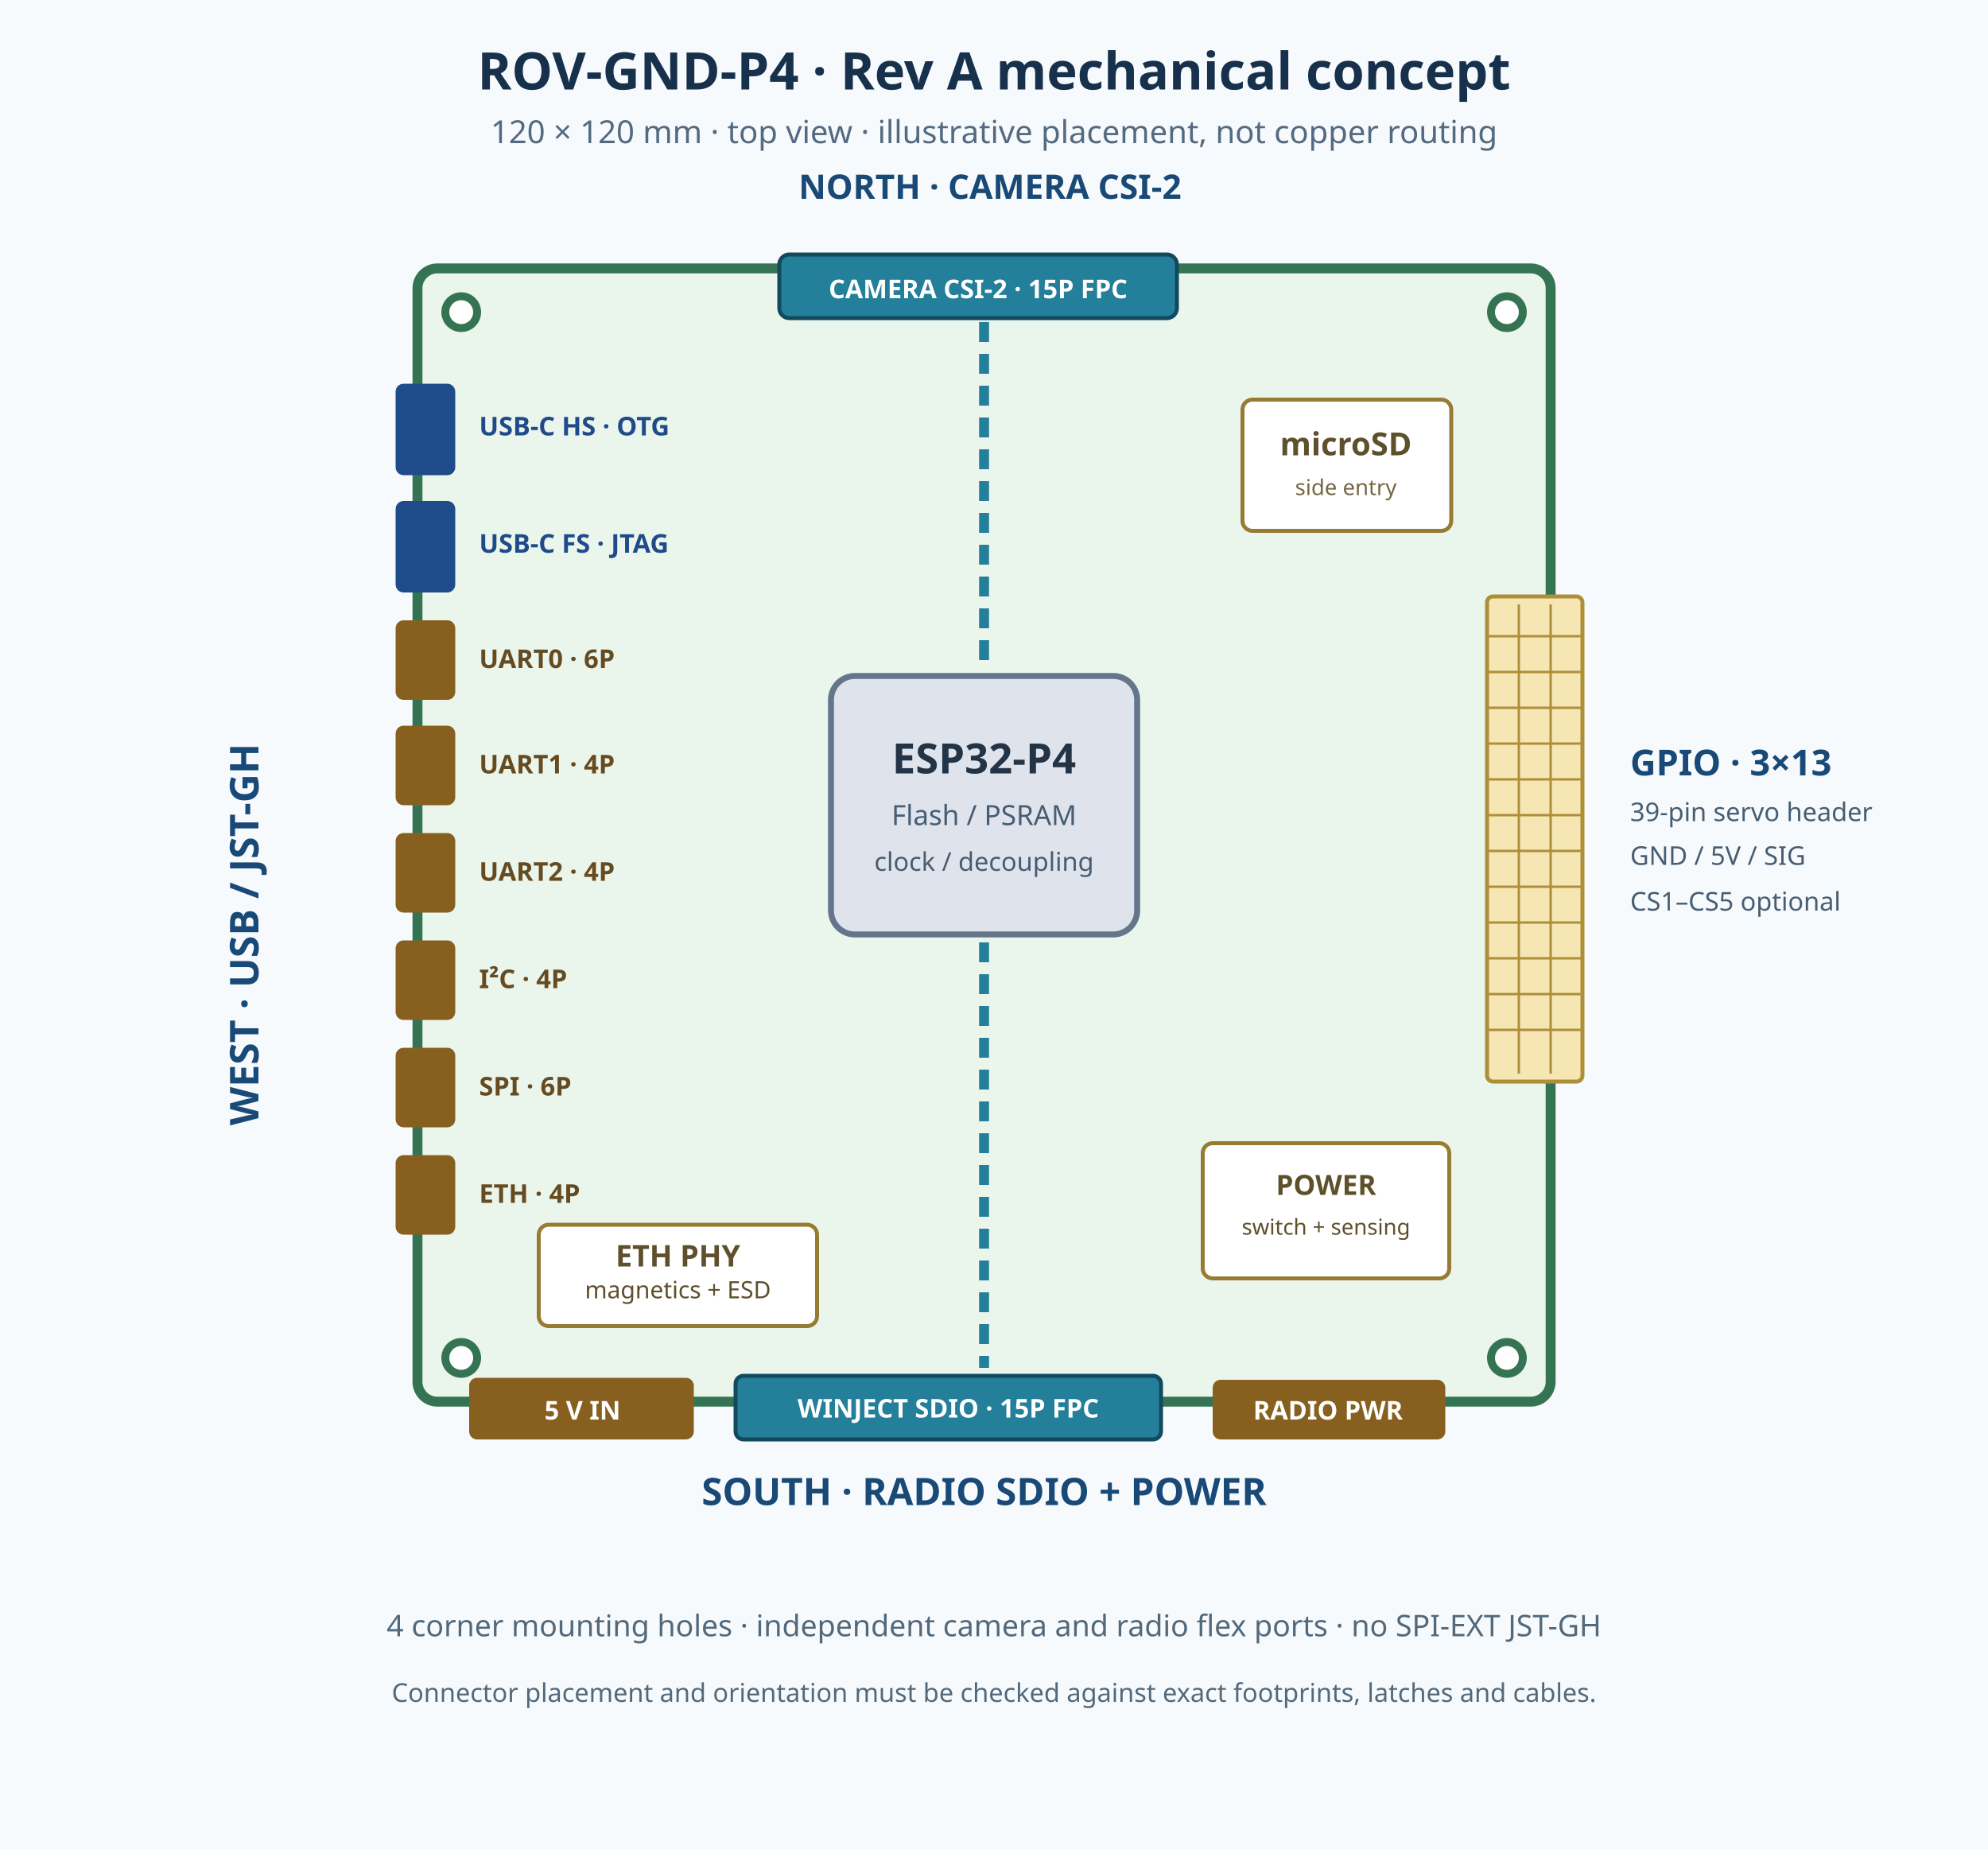
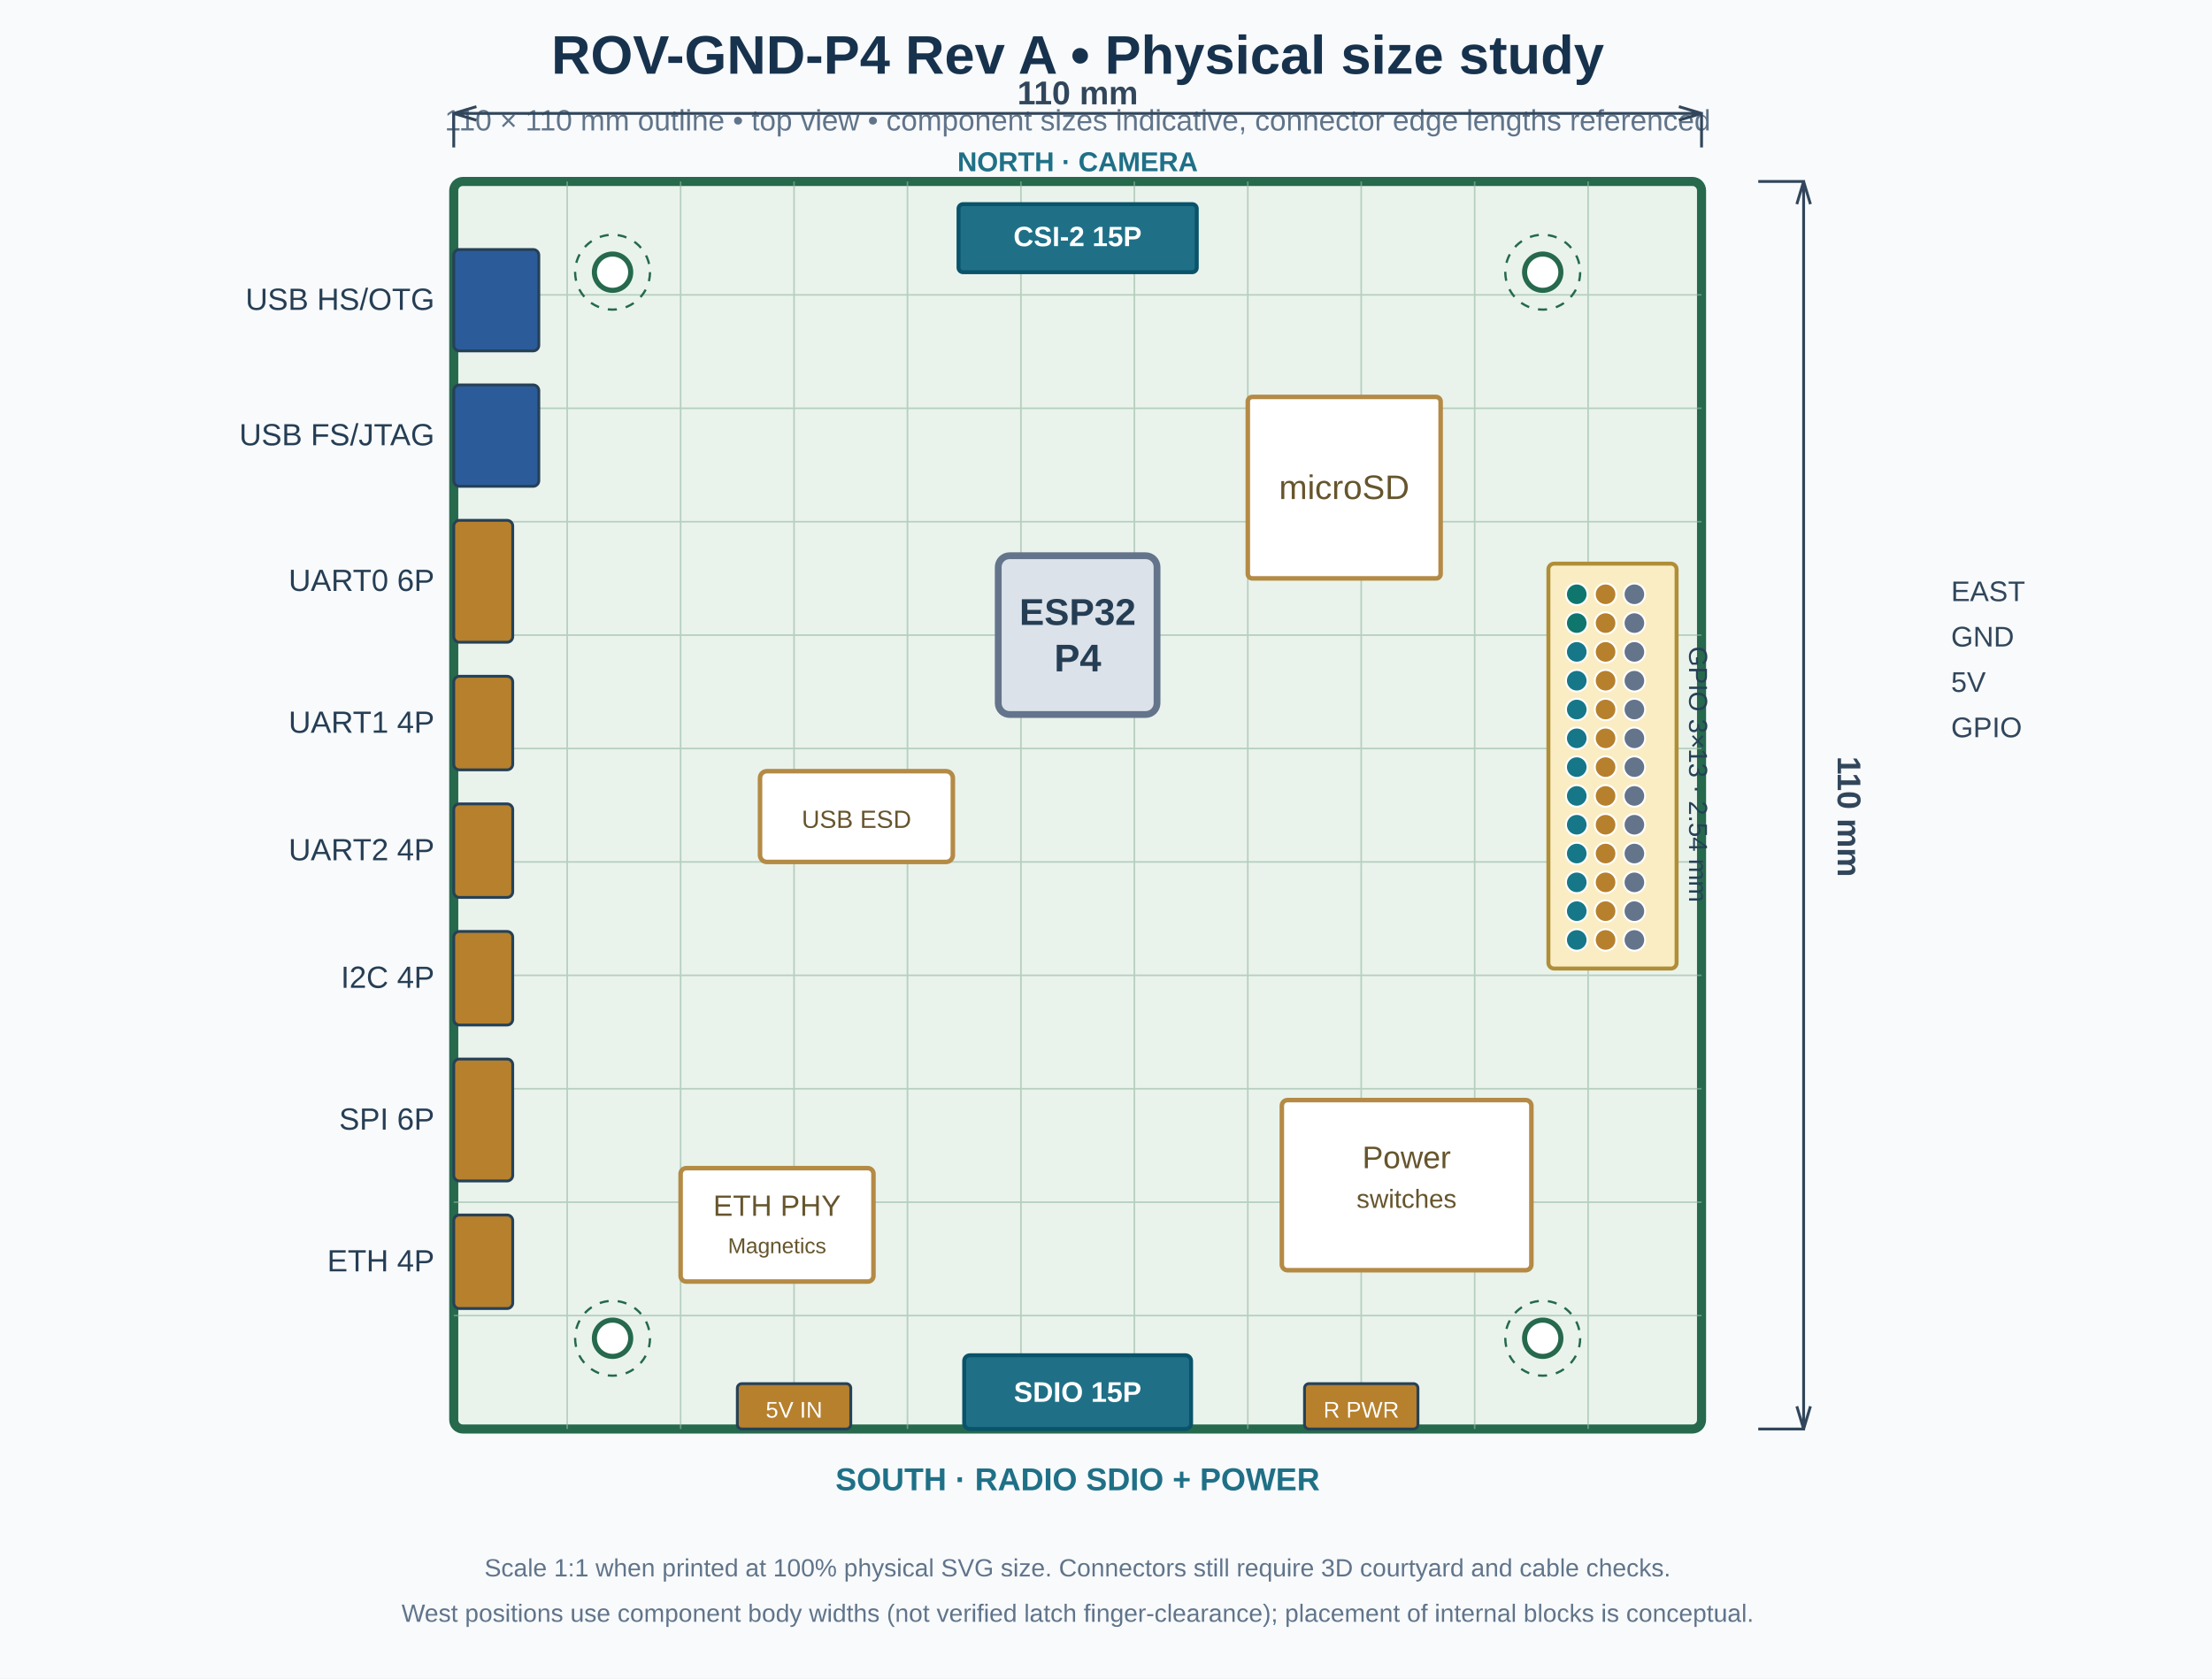
- <svg xmlns="http://www.w3.org/2000/svg" width="1000" height="930" viewBox="0 0 1000 930" role="img" aria-labelledby="t d">
-   <rect width="1000" height="930" fill="#f7fafc" />
-   <text x="500" y="45" text-anchor="middle" font-family="sans-serif" font-size="26" font-weight="700" fill="#17304b">ROV-GND-P4 · Rev A mechanical concept</text>
-   <text x="500" y="72" text-anchor="middle" font-family="sans-serif" font-size="16" fill="#536a80">120 × 120 mm · top view · illustrative placement, not copper routing</text>
-   <text x="498" y="100" text-anchor="middle" font-family="sans-serif" font-size="17" font-weight="700" fill="#194976">NORTH · CAMERA CSI-2</text>
-   <rect x="210" y="135" width="570" height="570" rx="10" fill="#eaf5ec" stroke="#357452" stroke-width="5" />
-   <rect x="392" y="128" width="200" height="32" rx="5" fill="#237f9a" stroke="#12495d" stroke-width="2" />
-   <text x="492" y="150" text-anchor="middle" font-family="sans-serif" font-size="13" font-weight="700" fill="white">CAMERA CSI-2 · 15P FPC</text>
-   <g fill="#fff" stroke="#357452" stroke-width="4">
-     <circle cx="232" cy="157" r="8" />
-     <circle cx="758" cy="157" r="8" />
-     <circle cx="232" cy="683" r="8" />
-     <circle cx="758" cy="683" r="8" />
+ <svg xmlns="http://www.w3.org/2000/svg" width="195mm" height="148mm" viewBox="0 0 195 148" role="img" aria-labelledby="title desc">
+   <rect width="195" height="148" fill="#f8fafc" />
+   <text x="95" y="6.5" font-family="Arial,sans-serif" font-size="4.8" font-weight="bold" text-anchor="middle" fill="#17324d">ROV-GND-P4 Rev A • Physical size study</text>
+   <text x="95" y="11.5" font-family="Arial,sans-serif" font-size="2.6" text-anchor="middle" fill="#60748a">110 × 110 mm outline • top view • component sizes indicative, connector edge lengths referenced</text>
+   <rect x="40" y="16" width="110" height="110" rx="0.8" fill="#e9f3ec" stroke="#26694d" stroke-width="0.8" />
+   <g stroke="#94b7a0" stroke-width="0.14" opacity="0.6">
+     <path d="M50 16 V126 M40 26 H150" />
+     <path d="M60 16 V126 M40 36 H150" />
+     <path d="M70 16 V126 M40 46 H150" />
+     <path d="M80 16 V126 M40 56 H150" />
+     <path d="M90 16 V126 M40 66 H150" />
+     <path d="M100 16 V126 M40 76 H150" />
+     <path d="M110 16 V126 M40 86 H150" />
+     <path d="M120 16 V126 M40 96 H150" />
+     <path d="M130 16 V126 M40 106 H150" />
+     <path d="M140 16 V126 M40 116 H150" />
  </g>
-   <g font-family="sans-serif" font-size="13" font-weight="700">
-     <rect x="199" y="193" width="30" height="46" rx="4" fill="#204b8b" />
-     <text x="241" y="219" fill="#204b8b">USB-C HS · OTG</text>
-     <rect x="199" y="252" width="30" height="46" rx="4" fill="#204b8b" />
-     <text x="241" y="278" fill="#204b8b">USB-C FS · JTAG</text>
-     <rect x="199" y="312" width="30" height="40" rx="4" fill="#876020" />
-     <text x="241" y="336" fill="#664b21">UART0 · 6P</text>
-     <rect x="199" y="365" width="30" height="40" rx="4" fill="#876020" />
-     <text x="241" y="389" fill="#664b21">UART1 · 4P</text>
-     <rect x="199" y="419" width="30" height="40" rx="4" fill="#876020" />
-     <text x="241" y="443" fill="#664b21">UART2 · 4P</text>
-     <rect x="199" y="473" width="30" height="40" rx="4" fill="#876020" />
-     <text x="241" y="497" fill="#664b21">I²C · 4P</text>
-     <rect x="199" y="527" width="30" height="40" rx="4" fill="#876020" />
-     <text x="241" y="551" fill="#664b21">SPI · 6P</text>
-     <rect x="199" y="581" width="30" height="40" rx="4" fill="#876020" />
-     <text x="241" y="605" fill="#664b21">ETH · 4P</text>
+   <g stroke="#31465b" stroke-width="0.25" fill="none">
+     <path d="M40 13 V10 H150 V13 M40 10 l2 -0.6 m-2 0.6 l2 0.6 M150 10 l-2 -0.6 m2 0.6 l-2 0.6" />
+     <path d="M155 16 H159 V126 H155 M159 16 l-0.6 2 m0.6 -2 l0.6 2 M159 126 l-0.6 -2 m0.6 2 l0.6 -2" />
  </g>
-   <text x="130" y="470" font-size="20" font-family="sans-serif" font-weight="700" fill="#194976" text-anchor="middle" transform="rotate(-90 130 470)">WEST · USB / JST-GH</text>
-   <rect x="418" y="340" width="154" height="130" rx="12" fill="#dfe4ec" stroke="#65758b" stroke-width="3" />
-   <text x="495" y="389" font-family="sans-serif" font-size="21" font-weight="700" fill="#233447" text-anchor="middle">ESP32-P4</text>
-   <text x="495" y="415" font-family="sans-serif" font-size="14" fill="#465d73" text-anchor="middle">Flash / PSRAM</text>
-   <text x="495" y="438" font-family="sans-serif" font-size="13" fill="#465d73" text-anchor="middle">clock / decoupling</text>
-   <path d="M495 162 L495 337" stroke="#237f9a" stroke-width="5" stroke-dasharray="10 6" />
-   <rect x="625" y="201" width="105" height="66" rx="5" fill="#fff" stroke="#967c33" stroke-width="2" />
-   <text x="677" y="229" text-anchor="middle" font-family="sans-serif" font-size="16" fill="#5f502c" font-weight="700">microSD</text>
-   <text x="677" y="249" text-anchor="middle" font-family="sans-serif" font-size="11" fill="#766642">side entry</text>
-   <rect x="271" y="616" width="140" height="51" rx="5" fill="#fff" stroke="#967c33" stroke-width="2" />
-   <text x="341" y="637" font-family="sans-serif" font-size="15" fill="#5f502c" text-anchor="middle" font-weight="700">ETH PHY</text>
-   <text x="341" y="653" font-family="sans-serif" font-size="12" fill="#5f502c" text-anchor="middle">magnetics + ESD</text>
-   <rect x="605" y="575" width="124" height="68" rx="5" fill="#fff" stroke="#967c33" stroke-width="2" />
-   <text x="667" y="601" font-family="sans-serif" font-size="14" fill="#5f502c" text-anchor="middle" font-weight="700">POWER</text>
-   <text x="667" y="621" font-family="sans-serif" font-size="11" fill="#5f502c" text-anchor="middle">switch + sensing</text>
-   <path d="M495 474 L495 688" stroke="#237f9a" stroke-width="5" stroke-dasharray="10 6" />
-   <g font-family="sans-serif" font-size="13" font-weight="700" text-anchor="middle">
-     <rect x="370" y="692" width="214" height="32" rx="4" fill="#237f9a" stroke="#12495d" stroke-width="2" />
-     <text x="477" y="713" fill="white">WINJECT SDIO · 15P FPC</text>
-     <rect x="610" y="694" width="117" height="30" rx="4" fill="#876020" />
-     <text x="668" y="714" fill="white">RADIO PWR</text>
-     <rect x="236" y="693" width="113" height="31" rx="4" fill="#876020" />
-     <text x="293" y="714" fill="white">5 V IN</text>
-   </g>
-   <text x="495" y="757" font-family="sans-serif" font-size="19" font-weight="700" text-anchor="middle" fill="#194976">SOUTH · RADIO SDIO + POWER</text>
-   <g>
-     <rect x="748" y="300" width="48" height="244" rx="3" fill="#f6e6b3" stroke="#ad8e39" stroke-width="2" />
-     <g stroke="#ad8e39" stroke-width="1.2">
-       <path d="M764 304 V540 M780 304 V540" />
-       <path d="M748 320 H796 M748 338 H796 M748 356 H796 M748 374 H796 M748 392 H796 M748 410 H796 M748 428 H796 M748 446 H796 M748 464 H796 M748 482 H796 M748 500 H796 M748 518 H796" />
-     </g>
-     <text x="820" y="390" font-family="sans-serif" font-size="18" fill="#194976" font-weight="700">GPIO · 3×13</text>
-     <text x="820" y="413" font-family="sans-serif" font-size="13" fill="#465d73">39-pin servo header</text>
-     <text x="820" y="435" font-family="sans-serif" font-size="13" fill="#465d73">GND / 5V / SIG</text>
-     <text x="820" y="458" font-family="sans-serif" font-size="13" fill="#465d73">CS1–CS5 optional</text>
-   </g>
-   <text x="500" y="823" font-family="sans-serif" font-size="15" text-anchor="middle" fill="#52697c">4 corner mounting holes · independent camera and radio flex ports · no SPI-EXT JST-GH</text>
-   <text x="500" y="856" font-family="sans-serif" font-size="13" text-anchor="middle" fill="#52697c">Connector placement and orientation must be checked against exact footprints, latches and cables.</text>
+   <text x="95" y="9.2" text-anchor="middle" fill="#31465b" font-family="Arial,sans-serif" font-weight="bold" font-size="2.9">110 mm</text>
+   <text x="162" y="72" fill="#31465b" font-family="Arial,sans-serif" font-weight="bold" font-size="2.9" transform="rotate(90 162 72)" text-anchor="middle">110 mm</text>
+   <rect x="84.5" y="18" width="21" height="6" rx="0.4" fill="#1f7087" stroke="#09536b" stroke-width="0.35" />
+   <text x="95" y="21.7" fill="white" text-anchor="middle" font-family="Arial,sans-serif" font-size="2.45" font-weight="bold">CSI-2 15P</text>
+   <text x="95" y="15.1" fill="#1f7087" text-anchor="middle" font-family="Arial,sans-serif" font-size="2.4" font-weight="bold">NORTH · CAMERA</text>
+   <rect x="40" y="22.00" width="7.5" height="8.94" rx="0.5" fill="#2c5b9a" stroke="#264156" stroke-width="0.25" />
+   <text x="38.3" y="27.32" font-family="Arial,sans-serif" font-size="2.7" text-anchor="end" fill="#263e54">USB HS/OTG</text>
+   <rect x="40" y="33.94" width="7.5" height="8.94" rx="0.5" fill="#2c5b9a" stroke="#264156" stroke-width="0.25" />
+   <text x="38.3" y="39.26" font-family="Arial,sans-serif" font-size="2.7" text-anchor="end" fill="#263e54">USB FS/JTAG</text>
+   <rect x="40" y="45.88" width="5.2" height="10.75" rx="0.5" fill="#b6802d" stroke="#264156" stroke-width="0.25" />
+   <text x="38.3" y="52.10" font-family="Arial,sans-serif" font-size="2.7" text-anchor="end" fill="#263e54">UART0 6P</text>
+   <rect x="40" y="59.63" width="5.2" height="8.25" rx="0.5" fill="#b6802d" stroke="#264156" stroke-width="0.25" />
+   <text x="38.3" y="64.61" font-family="Arial,sans-serif" font-size="2.7" text-anchor="end" fill="#263e54">UART1 4P</text>
+   <rect x="40" y="70.88" width="5.2" height="8.25" rx="0.5" fill="#b6802d" stroke="#264156" stroke-width="0.25" />
+   <text x="38.3" y="75.85" font-family="Arial,sans-serif" font-size="2.7" text-anchor="end" fill="#263e54">UART2 4P</text>
+   <rect x="40" y="82.13" width="5.2" height="8.25" rx="0.5" fill="#b6802d" stroke="#264156" stroke-width="0.25" />
+   <text x="38.3" y="87.10" font-family="Arial,sans-serif" font-size="2.7" text-anchor="end" fill="#263e54">I2C 4P</text>
+   <rect x="40" y="93.38" width="5.2" height="10.75" rx="0.5" fill="#b6802d" stroke="#264156" stroke-width="0.25" />
+   <text x="38.3" y="99.60" font-family="Arial,sans-serif" font-size="2.7" text-anchor="end" fill="#263e54">SPI 6P</text>
+   <rect x="40" y="107.13" width="5.2" height="8.25" rx="0.5" fill="#b6802d" stroke="#264156" stroke-width="0.25" />
+   <text x="38.3" y="112.10" font-family="Arial,sans-serif" font-size="2.7" text-anchor="end" fill="#263e54">ETH 4P</text>
+   <rect x="88" y="49" width="14" height="14" rx="1" fill="#dbe2ea" stroke="#64748b" stroke-width="0.6" />
+   <text x="95" y="55.1" font-family="Arial,sans-serif" text-anchor="middle" font-size="3.3" font-weight="bold" fill="#263e54">ESP32</text>
+   <text x="95" y="59.2" font-family="Arial,sans-serif" text-anchor="middle" font-size="3.4" font-weight="bold" fill="#263e54">P4</text>
+   <rect x="110" y="35" width="17" height="16" rx="0.4" fill="#fff" stroke="#b48a45" stroke-width="0.4" />
+   <text x="118.5" y="44" font-family="Arial,sans-serif" font-size="3" text-anchor="middle" fill="#66552d">microSD</text>
+   <rect x="60" y="103" width="17" height="10" rx="0.5" fill="#fff" stroke="#b48a45" stroke-width="0.4" />
+   <text x="68.5" y="107.2" font-family="Arial,sans-serif" text-anchor="middle" font-size="2.6" fill="#66552d">ETH PHY</text>
+   <text x="68.5" y="110.5" font-family="Arial,sans-serif" text-anchor="middle" font-size="1.9" fill="#66552d">Magnetics</text>
+   <rect x="113" y="97" width="22" height="15" rx="0.5" fill="#fff" stroke="#b48a45" stroke-width="0.4" />
+   <text x="124" y="103" font-family="Arial,sans-serif" text-anchor="middle" font-size="2.75" fill="#66552d">Power</text>
+   <text x="124" y="106.5" font-family="Arial,sans-serif" text-anchor="middle" font-size="2.3" fill="#66552d">switches</text>
+   <rect x="67" y="68" width="17" height="8" rx="0.6" fill="#fff" stroke="#b48a45" stroke-width="0.4" />
+   <text x="75.5" y="73" font-family="Arial,sans-serif" font-size="2.2" text-anchor="middle" fill="#66552d">USB ESD</text>
+   <rect x="136.5" y="49.7" width="11.3" height="35.7" rx="0.5" fill="#faedc4" stroke="#b08e37" stroke-width="0.35" />
+   <circle cx="139" cy="52.40" r="0.95" fill="#0f766e" stroke="#fff" stroke-width="0.17" />
+   <circle cx="141.54" cy="52.40" r="0.95" fill="#b7802c" stroke="#fff" stroke-width="0.17" />
+   <circle cx="144.08" cy="52.40" r="0.95" fill="#64748b" stroke="#fff" stroke-width="0.17" />
+   <circle cx="139" cy="54.94" r="0.95" fill="#0f766e" stroke="#fff" stroke-width="0.17" />
+   <circle cx="141.54" cy="54.94" r="0.95" fill="#b7802c" stroke="#fff" stroke-width="0.17" />
+   <circle cx="144.08" cy="54.94" r="0.95" fill="#64748b" stroke="#fff" stroke-width="0.17" />
+   <circle cx="139" cy="57.48" r="0.95" fill="#167788" stroke="#fff" stroke-width="0.17" />
+   <circle cx="141.54" cy="57.48" r="0.95" fill="#b7802c" stroke="#fff" stroke-width="0.17" />
+   <circle cx="144.08" cy="57.48" r="0.95" fill="#64748b" stroke="#fff" stroke-width="0.17" />
+   <circle cx="139" cy="60.02" r="0.95" fill="#167788" stroke="#fff" stroke-width="0.17" />
+   <circle cx="141.54" cy="60.02" r="0.95" fill="#b7802c" stroke="#fff" stroke-width="0.17" />
+   <circle cx="144.08" cy="60.02" r="0.95" fill="#64748b" stroke="#fff" stroke-width="0.17" />
+   <circle cx="139" cy="62.56" r="0.95" fill="#167788" stroke="#fff" stroke-width="0.17" />
+   <circle cx="141.54" cy="62.56" r="0.95" fill="#b7802c" stroke="#fff" stroke-width="0.17" />
+   <circle cx="144.08" cy="62.56" r="0.95" fill="#64748b" stroke="#fff" stroke-width="0.17" />
+   <circle cx="139" cy="65.10" r="0.95" fill="#167788" stroke="#fff" stroke-width="0.17" />
+   <circle cx="141.54" cy="65.10" r="0.95" fill="#b7802c" stroke="#fff" stroke-width="0.17" />
+   <circle cx="144.08" cy="65.10" r="0.95" fill="#64748b" stroke="#fff" stroke-width="0.17" />
+   <circle cx="139" cy="67.64" r="0.95" fill="#167788" stroke="#fff" stroke-width="0.17" />
+   <circle cx="141.54" cy="67.64" r="0.95" fill="#b7802c" stroke="#fff" stroke-width="0.17" />
+   <circle cx="144.08" cy="67.64" r="0.95" fill="#64748b" stroke="#fff" stroke-width="0.17" />
+   <circle cx="139" cy="70.18" r="0.95" fill="#167788" stroke="#fff" stroke-width="0.17" />
+   <circle cx="141.54" cy="70.18" r="0.95" fill="#b7802c" stroke="#fff" stroke-width="0.17" />
+   <circle cx="144.08" cy="70.18" r="0.95" fill="#64748b" stroke="#fff" stroke-width="0.17" />
+   <circle cx="139" cy="72.72" r="0.95" fill="#167788" stroke="#fff" stroke-width="0.17" />
+   <circle cx="141.54" cy="72.72" r="0.95" fill="#b7802c" stroke="#fff" stroke-width="0.17" />
+   <circle cx="144.08" cy="72.72" r="0.95" fill="#64748b" stroke="#fff" stroke-width="0.17" />
+   <circle cx="139" cy="75.26" r="0.95" fill="#167788" stroke="#fff" stroke-width="0.17" />
+   <circle cx="141.54" cy="75.26" r="0.95" fill="#b7802c" stroke="#fff" stroke-width="0.17" />
+   <circle cx="144.08" cy="75.26" r="0.95" fill="#64748b" stroke="#fff" stroke-width="0.17" />
+   <circle cx="139" cy="77.80" r="0.95" fill="#167788" stroke="#fff" stroke-width="0.17" />
+   <circle cx="141.54" cy="77.80" r="0.95" fill="#b7802c" stroke="#fff" stroke-width="0.17" />
+   <circle cx="144.08" cy="77.80" r="0.95" fill="#64748b" stroke="#fff" stroke-width="0.17" />
+   <circle cx="139" cy="80.34" r="0.95" fill="#167788" stroke="#fff" stroke-width="0.17" />
+   <circle cx="141.54" cy="80.34" r="0.95" fill="#b7802c" stroke="#fff" stroke-width="0.17" />
+   <circle cx="144.08" cy="80.34" r="0.95" fill="#64748b" stroke="#fff" stroke-width="0.17" />
+   <circle cx="139" cy="82.88" r="0.95" fill="#167788" stroke="#fff" stroke-width="0.17" />
+   <circle cx="141.54" cy="82.88" r="0.95" fill="#b7802c" stroke="#fff" stroke-width="0.17" />
+   <circle cx="144.08" cy="82.88" r="0.95" fill="#64748b" stroke="#fff" stroke-width="0.17" />
+   <text x="148.9" y="57" font-size="2.3" font-family="Arial,sans-serif" fill="#264156" transform="rotate(90 148.9 57)">GPIO 3×13 · 2.54 mm</text>
+   <text x="172" y="53" font-family="Arial,sans-serif" font-size="2.5" fill="#31465b">EAST</text>
+   <text x="172" y="57" font-family="Arial,sans-serif" font-size="2.5" fill="#31465b">GND</text>
+   <text x="172" y="61" font-family="Arial,sans-serif" font-size="2.5" fill="#31465b">5V</text>
+   <text x="172" y="65" font-family="Arial,sans-serif" font-size="2.5" fill="#31465b">GPIO</text>
+   <circle cx="54" cy="24" r="1.6" fill="white" stroke="#26694d" stroke-width="0.45" />
+   <circle cx="54" cy="24" r="3.3" fill="none" stroke="#26694d" stroke-width="0.2" stroke-dasharray="0.8 0.8" />
+   <circle cx="136" cy="24" r="1.6" fill="white" stroke="#26694d" stroke-width="0.45" />
+   <circle cx="136" cy="24" r="3.3" fill="none" stroke="#26694d" stroke-width="0.2" stroke-dasharray="0.8 0.8" />
+   <circle cx="54" cy="118" r="1.6" fill="white" stroke="#26694d" stroke-width="0.45" />
+   <circle cx="54" cy="118" r="3.3" fill="none" stroke="#26694d" stroke-width="0.2" stroke-dasharray="0.8 0.8" />
+   <circle cx="136" cy="118" r="1.6" fill="white" stroke="#26694d" stroke-width="0.45" />
+   <circle cx="136" cy="118" r="3.3" fill="none" stroke="#26694d" stroke-width="0.2" stroke-dasharray="0.8 0.8" />
+   <rect x="85" y="119.5" width="20" height="6.5" rx="0.5" fill="#1f7087" stroke="#09536b" stroke-width="0.35" />
+   <text x="95" y="123.6" font-family="Arial,sans-serif" font-size="2.5" font-weight="bold" text-anchor="middle" fill="white">SDIO 15P</text>
+   <rect x="65" y="122" width="10" height="4" rx="0.4" fill="#b6802d" stroke="#264156" stroke-width="0.25" />
+   <text x="70" y="125" font-family="Arial,sans-serif" font-size="2" text-anchor="middle" fill="white">5V IN</text>
+   <rect x="115" y="122" width="10" height="4" rx="0.4" fill="#b6802d" stroke="#264156" stroke-width="0.25" />
+   <text x="120" y="125" font-family="Arial,sans-serif" font-size="2" text-anchor="middle" fill="white">R PWR</text>
+   <text x="95" y="131.4" font-family="Arial,sans-serif" font-size="2.8" font-weight="bold" fill="#1f7087" text-anchor="middle">SOUTH · RADIO SDIO + POWER</text>
+   <text x="95" y="139" font-family="Arial,sans-serif" font-size="2.2" fill="#60748a" text-anchor="middle">Scale 1:1 when printed at 100% physical SVG size. Connectors still require 3D courtyard and cable checks.</text>
+   <text x="95" y="143" font-family="Arial,sans-serif" font-size="2.2" fill="#60748a" text-anchor="middle">West positions use component body widths (not verified latch finger-clearance); placement of internal blocks is conceptual.</text>
</svg>
